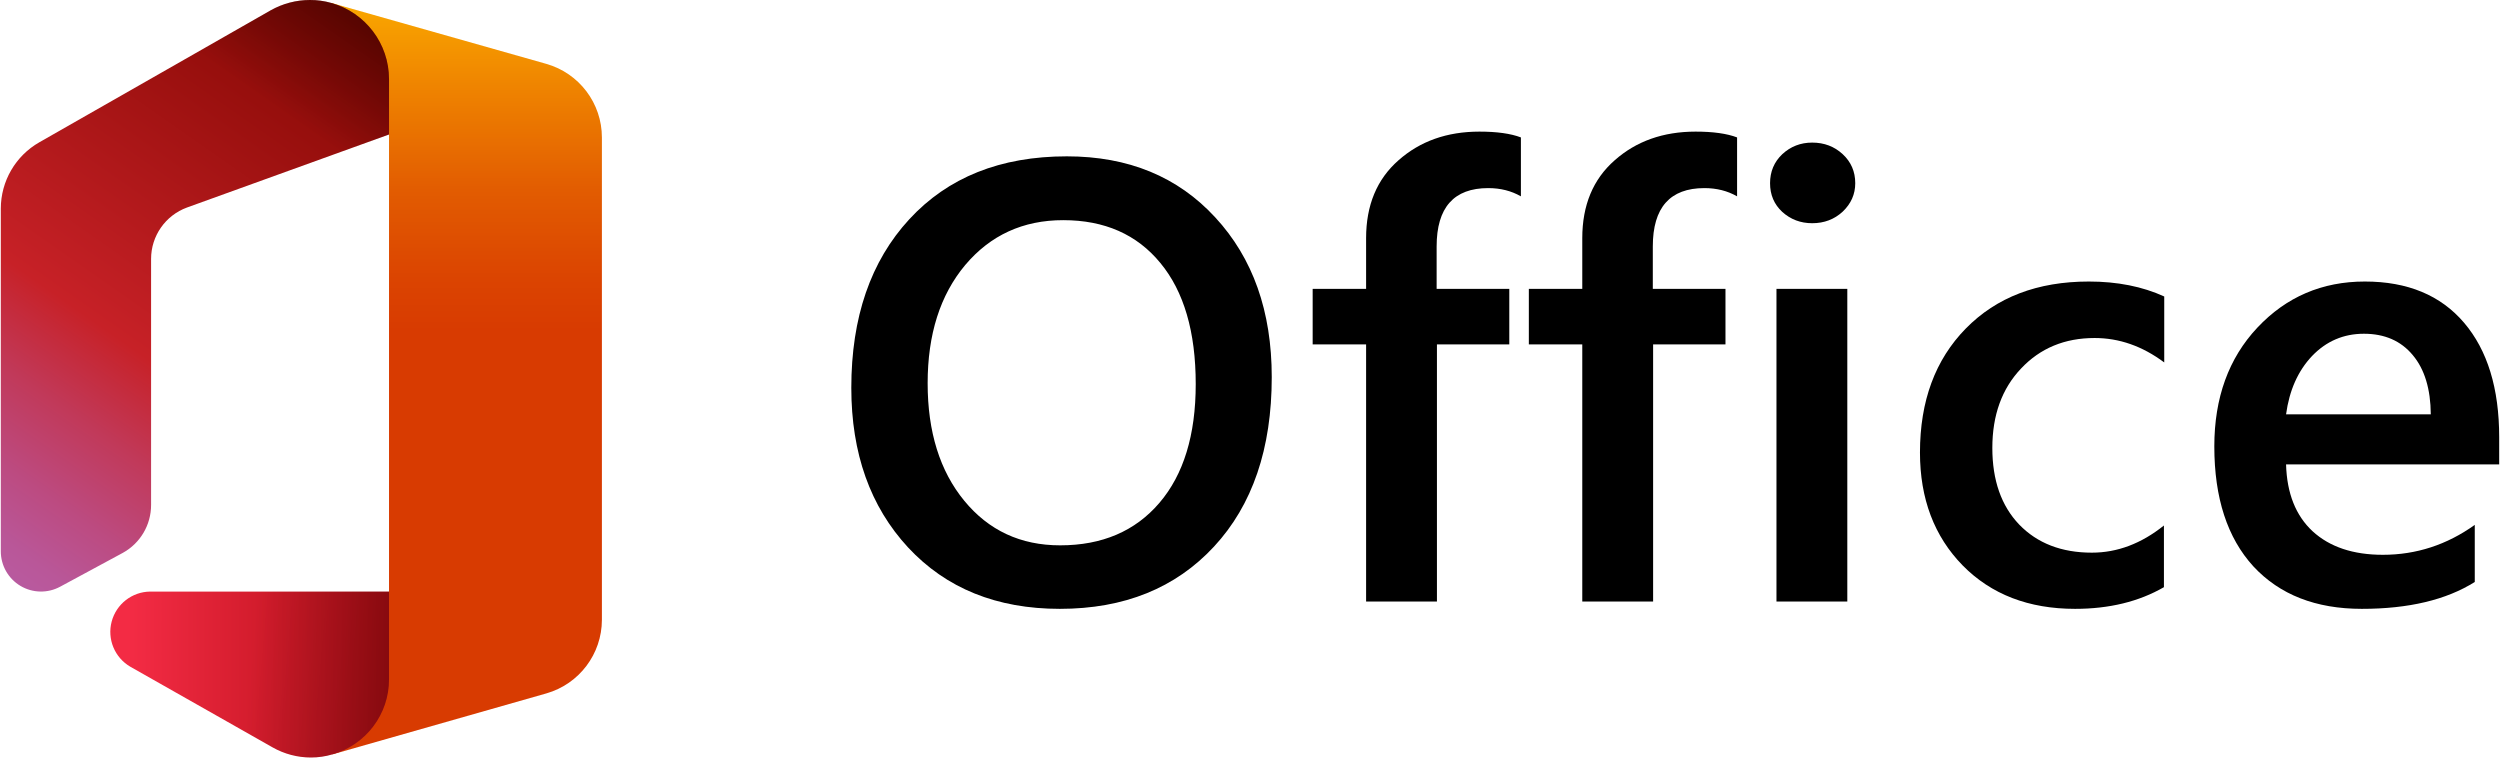
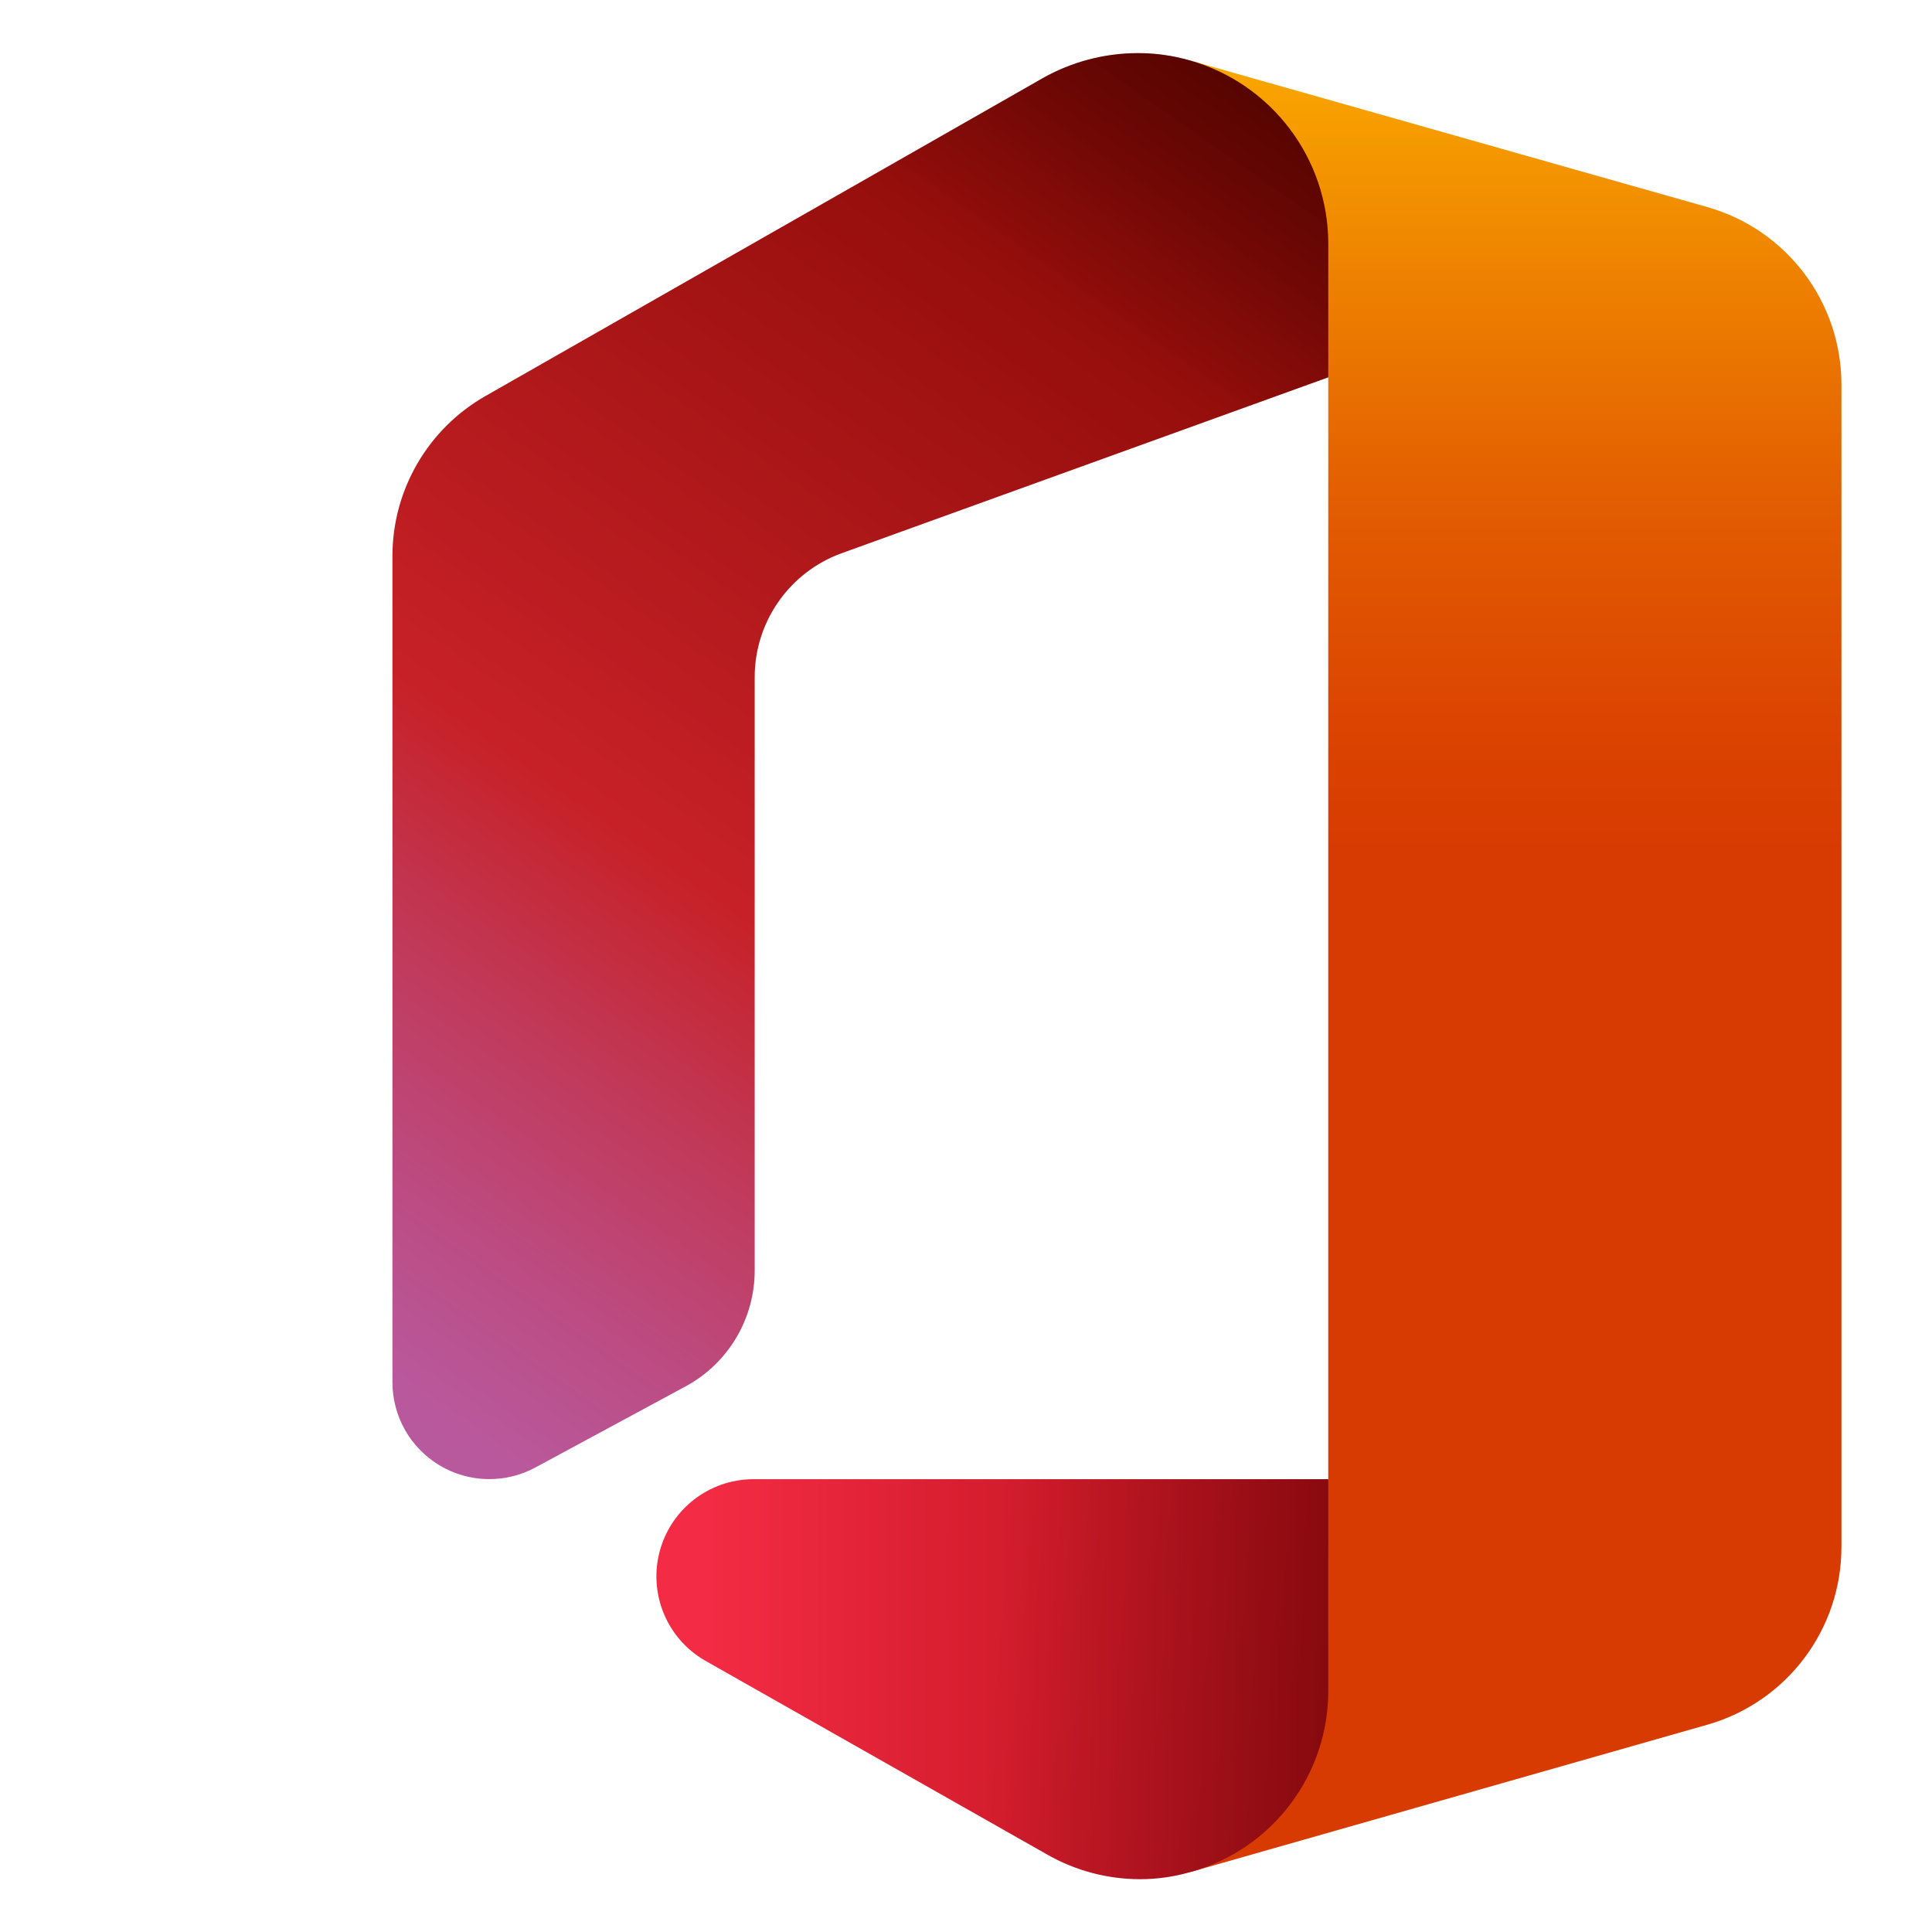
- <svg xmlns="http://www.w3.org/2000/svg" xmlns:xlink="http://www.w3.org/1999/xlink" height="174.069" viewBox="0 0 1000 303.197" width="574.485">
-   <linearGradient id="a" gradientUnits="userSpaceOnUse" x1="34.52" x2="3.16" y1=".67" y2="45.45">
-     <stop offset="0" stop-color="#800600" />
-     <stop offset=".6" stop-color="#c72127" />
-     <stop offset=".73" stop-color="#c13959" />
-     <stop offset=".85" stop-color="#bc4b81" />
-     <stop offset=".94" stop-color="#b95799" />
-     <stop offset="1" stop-color="#b85ba2" />
-   </linearGradient>
-   <linearGradient id="b" gradientUnits="userSpaceOnUse" x1="18.5" x2="59.44" y1="55.63" y2="55.63">
-     <stop offset="0" stop-color="#f32b44" />
-     <stop offset=".6" stop-color="#a4070a" />
-   </linearGradient>
-   <linearGradient id="c">
-     <stop offset="0" stop-opacity=".4" />
-     <stop offset="1" stop-opacity="0" />
-   </linearGradient>
-   <linearGradient id="d" gradientUnits="userSpaceOnUse" x1="35.16" x2="28.52" xlink:href="#c" y1="-.24" y2="9.24" />
-   <linearGradient id="e" gradientUnits="userSpaceOnUse" x1="46.32" x2="27.99" xlink:href="#c" y1="56.55" y2="54.95" />
-   <linearGradient id="f" gradientUnits="userSpaceOnUse" x1="45.2" x2="45.2" y1="-1.42" y2="57.8">
-     <stop offset="0" stop-color="#ffb900" />
-     <stop offset=".17" stop-color="#ef8400" />
-     <stop offset=".31" stop-color="#e25c01" />
-     <stop offset=".43" stop-color="#db4401" />
-     <stop offset=".5" stop-color="#d83b01" />
-   </linearGradient>
-   <g stroke-width="2.972" transform="matrix(2.105535 0 0 2.105535 -5.502296 0)">
-     <path d="m203.936 115.741q-17.993 0-28.848-11.667-10.796-11.667-10.796-30.357 0-20.083 11.028-32.04 11.028-11.957 29.95-11.957 17.529 0 28.209 11.609 10.738 11.609 10.738 30.357 0 20.373-10.97 32.214-10.97 11.841-29.312 11.841zm.638-73.889q-11.435 0-18.632 8.532-7.139 8.532-7.139 22.463 0 13.872 6.965 22.347 6.965 8.474 18.226 8.474 11.957 0 18.864-8.068 6.907-8.068 6.907-22.579 0-14.917-6.733-23.043-6.675-8.126-18.458-8.126z" />
-     <path d="m291.581 37.325q-2.728-1.567-6.211-1.567-9.809 0-9.809 11.086v8.068h13.814v10.564h-13.756v48.872h-13.466v-48.872h-10.158v-10.564h10.158v-9.635q0-9.403 6.153-14.801 6.153-5.456 15.381-5.456 4.992 0 7.894 1.103z" />
-     <path d="m332.676 37.325q-2.728-1.567-6.211-1.567-9.809 0-9.809 11.086v8.068h13.814v10.564h-13.756v48.872h-13.466v-48.872h-10.158v-10.564h10.158v-9.635q0-9.403 6.153-14.801 6.153-5.456 15.381-5.456 4.992 0 7.894 1.103z" />
-     <path d="m346.955 42.432q-3.308 0-5.688-2.148-2.322-2.148-2.322-5.456 0-3.308 2.322-5.514 2.38-2.206 5.688-2.206 3.425 0 5.804 2.206 2.38 2.206 2.38 5.514 0 3.134-2.38 5.398-2.38 2.206-5.804 2.206zm6.675 71.916h-13.466v-59.436h13.466z" />
-     <path d="m413.82 111.62q-7.139 4.121-16.891 4.121-13.234 0-21.36-8.242-8.126-8.3-8.126-21.476 0-14.685 8.707-23.566 8.765-8.939 23.391-8.939 8.126 0 14.337 2.844v12.537q-6.211-4.643-13.234-4.643-8.532 0-13.988 5.804-5.456 5.746-5.456 15.091 0 9.229 5.108 14.569 5.166 5.34 13.814 5.34 7.255 0 13.698-5.166z" />
-     <path d="m477.552 88.287h-40.514q.232 8.242 5.05 12.711 4.876 4.469 13.35 4.469 9.519 0 17.471-5.688v10.854q-8.126 5.108-21.476 5.108-13.118 0-20.605-8.068-7.43-8.126-7.43-22.811 0-13.872 8.184-22.579 8.242-8.765 20.431-8.765 12.189 0 18.864 7.836 6.675 7.836 6.675 21.766zm-13.002-9.519q-.058-7.255-3.425-11.26-3.367-4.063-9.287-4.063-5.804 0-9.867 4.237-4.005 4.237-4.934 11.086z" />
-   </g>
-   <g transform="matrix(5.012345 0 0 5.012345 -40.09871 -8.821488)">
+ <svg xmlns="http://www.w3.org/2000/svg" xmlns:xlink="http://www.w3.org/1999/xlink" viewBox="0 0 64 64" width="64" height="64">
+   <defs>
+     <linearGradient id="a" gradientUnits="userSpaceOnUse" x1="34.52" x2="3.16" y1=".67" y2="45.45">
+       <stop offset="0" stop-color="#800600" />
+       <stop offset=".6" stop-color="#c72127" />
+       <stop offset=".73" stop-color="#c13959" />
+       <stop offset=".85" stop-color="#bc4b81" />
+       <stop offset=".94" stop-color="#b95799" />
+       <stop offset="1" stop-color="#b85ba2" />
+     </linearGradient>
+     <linearGradient id="b" gradientUnits="userSpaceOnUse" x1="18.5" x2="59.44" y1="55.63" y2="55.63">
+       <stop offset="0" stop-color="#f32b44" />
+       <stop offset=".6" stop-color="#a4070a" />
+     </linearGradient>
+     <linearGradient id="c">
+       <stop offset="0" stop-opacity=".4" />
+       <stop offset="1" stop-opacity="0" />
+     </linearGradient>
+     <linearGradient id="d" gradientUnits="userSpaceOnUse" x1="35.16" x2="28.52" xlink:href="#c" y1="-.24" y2="9.24" />
+     <linearGradient id="e" gradientUnits="userSpaceOnUse" x1="46.32" x2="27.99" xlink:href="#c" y1="56.55" y2="54.95" />
+     <linearGradient id="f" gradientUnits="userSpaceOnUse" x1="45.2" x2="45.2" y1="-1.42" y2="57.8">
+       <stop offset="0" stop-color="#ffb900" />
+       <stop offset=".17" stop-color="#ef8400" />
+       <stop offset=".31" stop-color="#e25c01" />
+       <stop offset=".43" stop-color="#db4401" />
+       <stop offset=".5" stop-color="#d83b01" />
+     </linearGradient>
+   </defs>
+   <g transform="translate(5, 0)">
    <path d="m34.41 2 4.59 10.5v36.5l-4.52 13 17.09-4.87a6.12 6.12 0 0 0 4.43-5.87v-38.52a6.11 6.11 0 0 0 -4.44-5.88z" fill="url(#f)" />
    <path d="m12.74 48.61 5-2.7a4.36 4.36 0 0 0 2.26-3.83v-19.65a4.37 4.37 0 0 1 2.87-4.1l16.13-5.83v-4.43a6.32 6.32 0 0 0 -4.59-6.07 6.18 6.18 0 0 0 -1.73-.24 6.41 6.41 0 0 0 -3.14.83l-18.46 10.53a6.1 6.1 0 0 0 -3.08 5.3v27.36a3.21 3.21 0 0 0 4.74 2.83z" fill="url(#a)" />
    <path d="m12.74 48.61 5-2.7a4.36 4.36 0 0 0 2.26-3.83v-19.65a4.37 4.37 0 0 1 2.87-4.1l16.13-5.83v-4.43a6.32 6.32 0 0 0 -4.59-6.07 6.18 6.18 0 0 0 -1.73-.24 6.41 6.41 0 0 0 -3.14.83l-18.46 10.53a6.1 6.1 0 0 0 -3.08 5.3v27.36a3.21 3.21 0 0 0 4.74 2.83z" fill="url(#d)" />
    <path d="m39 49h-19.07a3.22 3.22 0 0 0 -1.59 6l11.36 6.44a6.2 6.2 0 0 0 3.07.81 6 6 0 0 0 1.71-.25 6.22 6.22 0 0 0 4.52-6z" fill="url(#b)" />
    <path d="m39 49h-19.07a3.22 3.22 0 0 0 -1.59 6l11.36 6.44a6.2 6.2 0 0 0 3.07.81 6 6 0 0 0 1.71-.25 6.22 6.22 0 0 0 4.52-6z" fill="url(#e)" />
  </g>
</svg>
